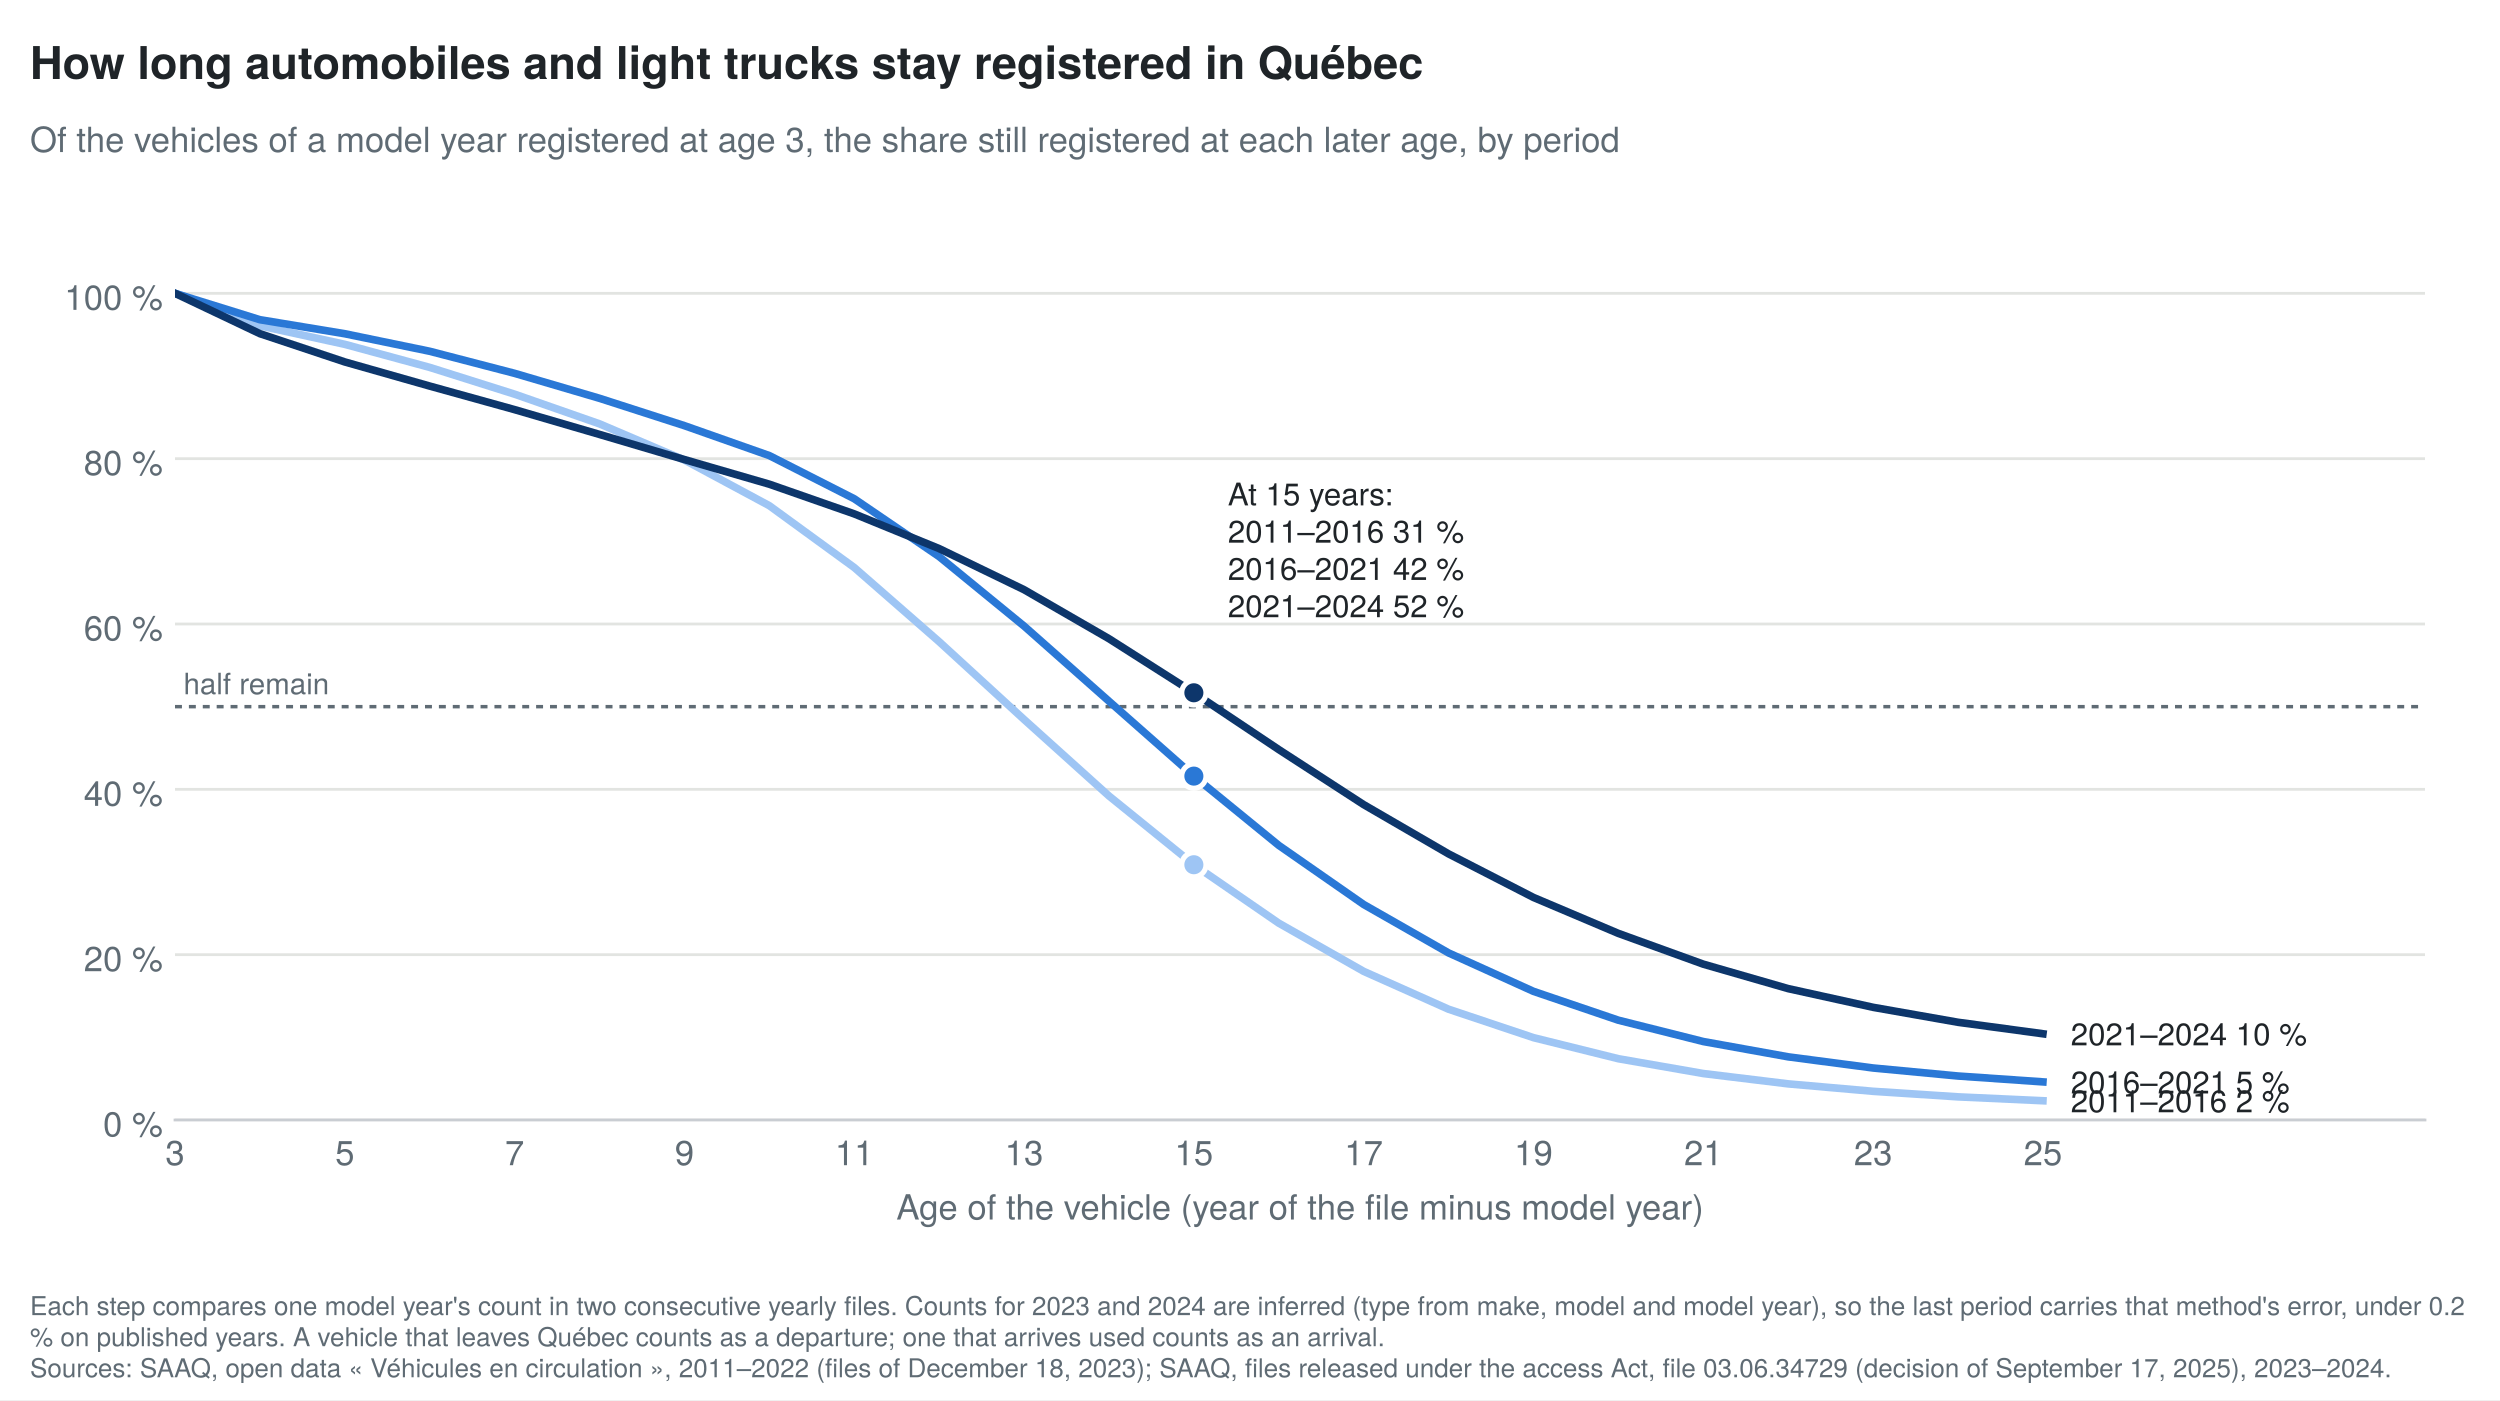
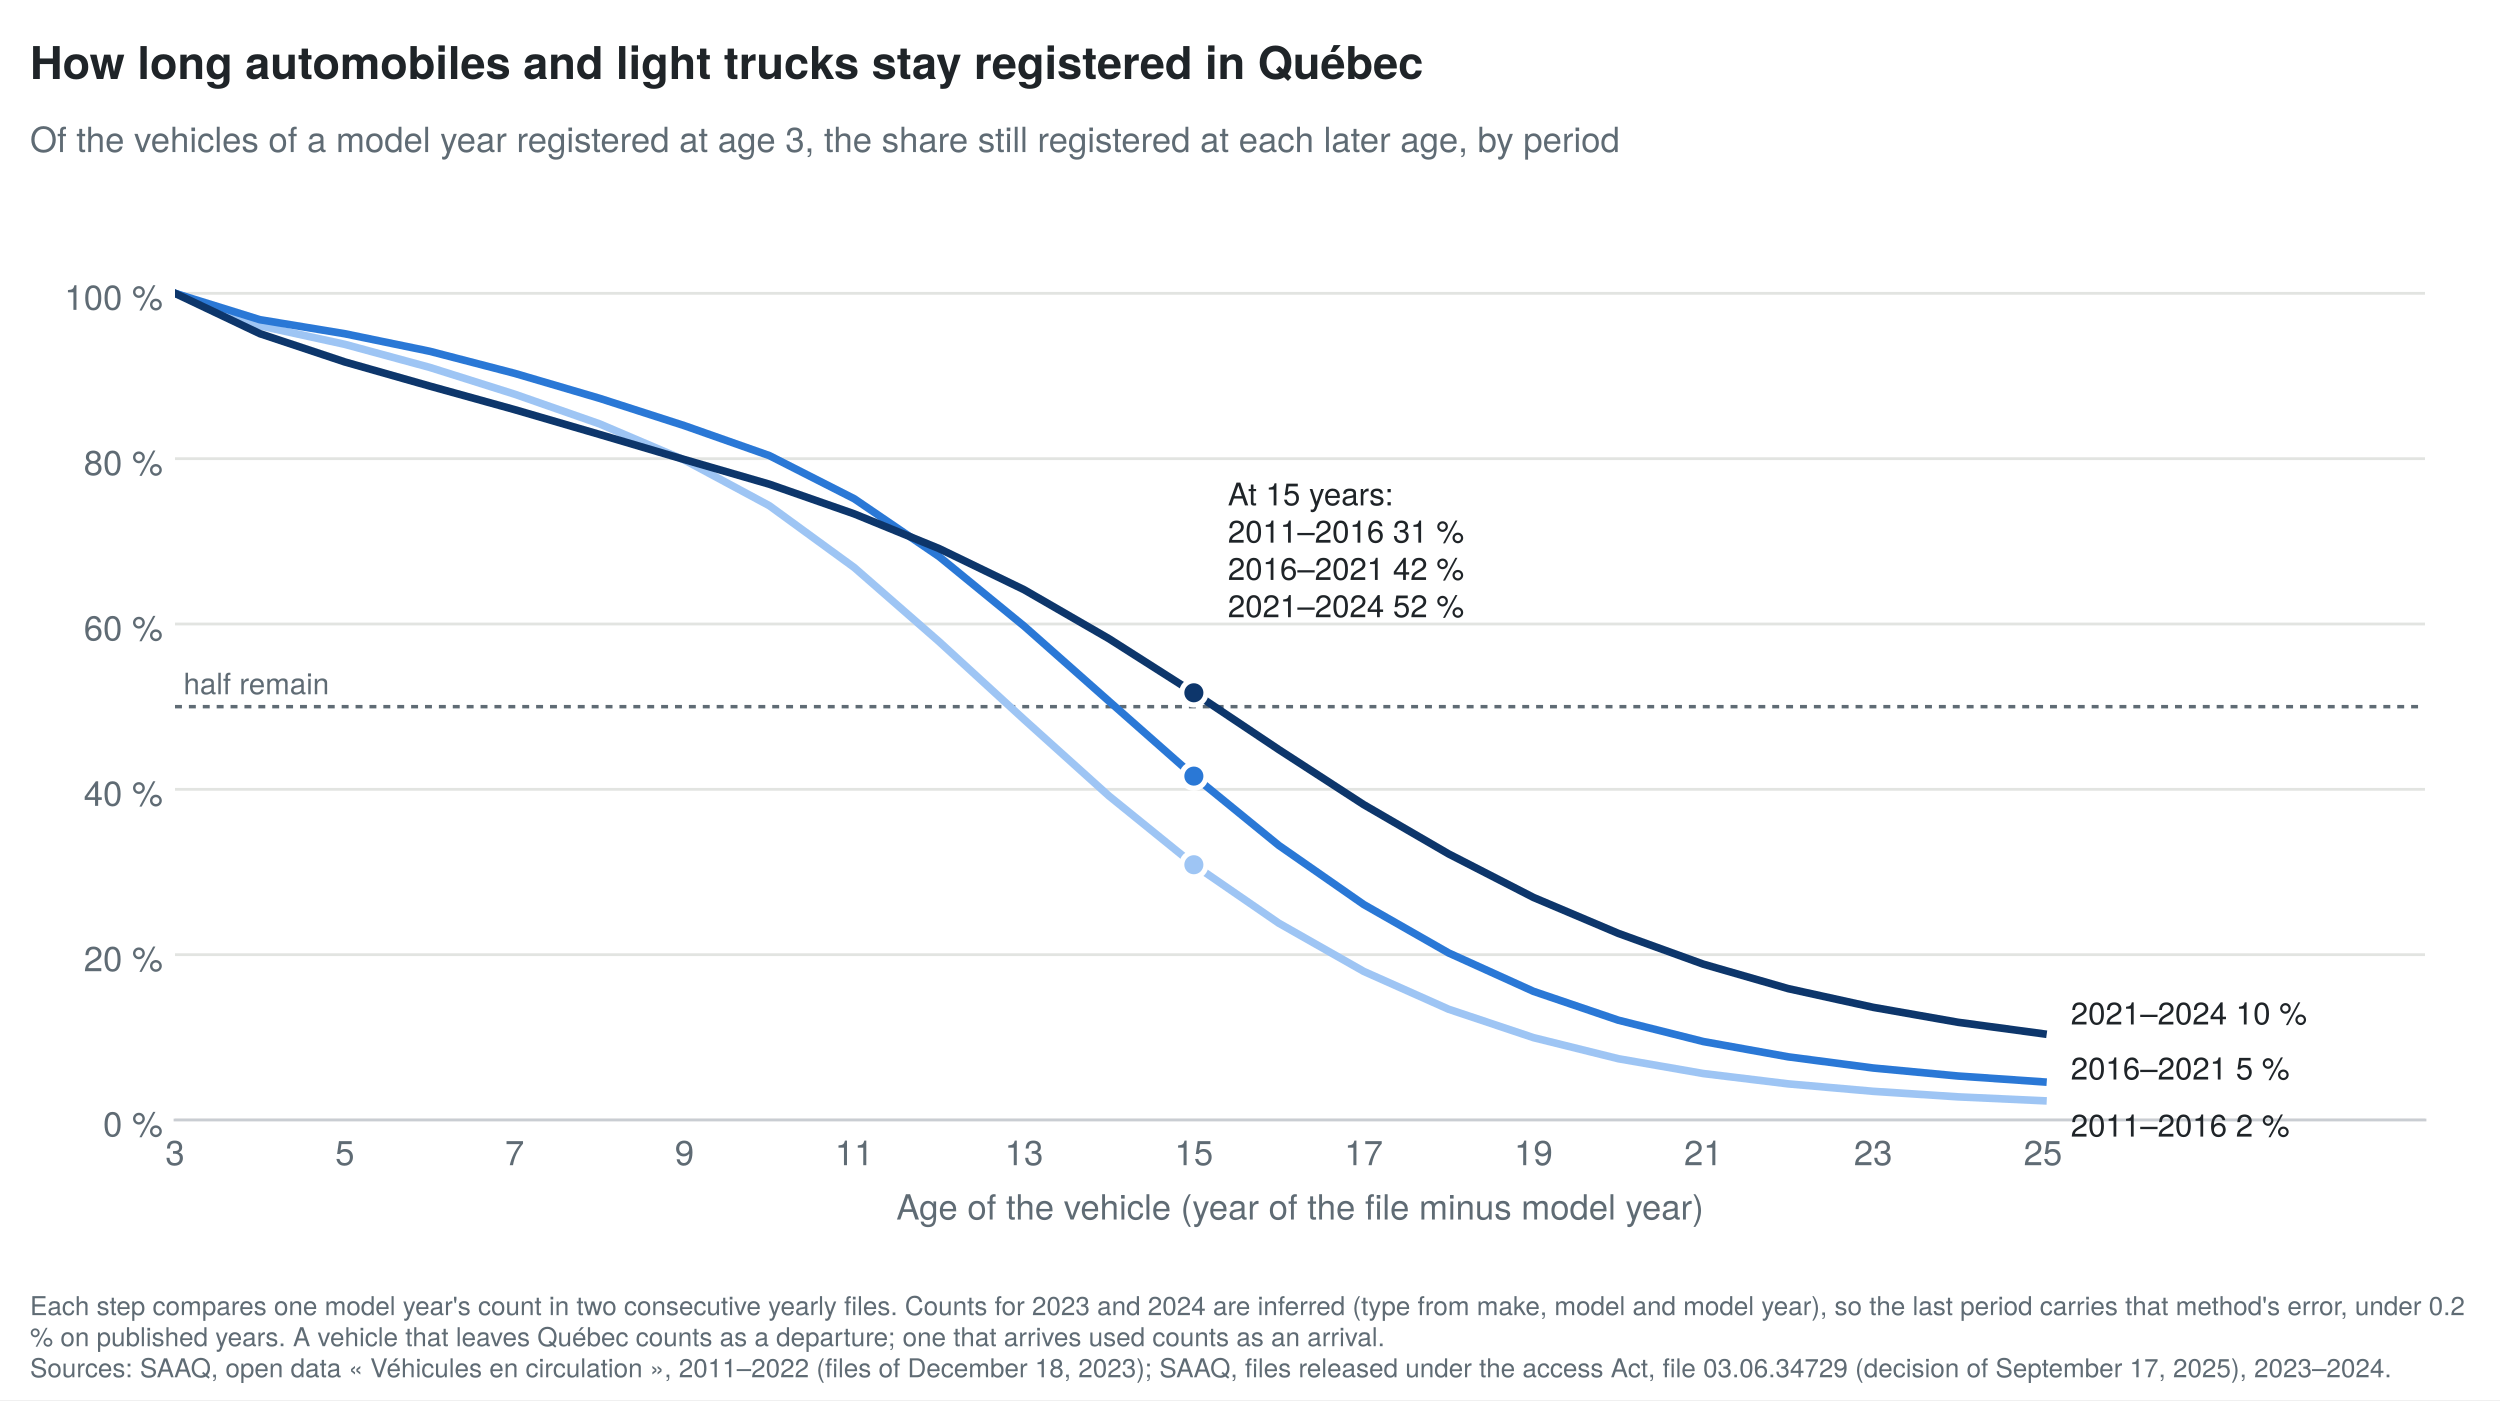
<svg xmlns="http://www.w3.org/2000/svg" xmlns:xlink="http://www.w3.org/1999/xlink" width="720pt" height="403.2pt" viewBox="0 0 720 403.2" version="1.1">
  <defs>
    <style type="text/css">*{stroke-linejoin: round; stroke-linecap: butt}</style>
  </defs>
  <g id="figure_1">
    <g id="patch_1">
      <path d="M 0 403.2  L 720 403.2  L 720 0  L 0 0  z " style="fill: #ffffff" />
    </g>
    <g id="axes_1">
      <g id="patch_2">
        <path d="M 50.4 322.56  L 698.4 322.56  L 698.4 72.576  L 50.4 72.576  z " style="fill: #ffffff" />
      </g>
      <g id="matplotlib.axis_1">
        <g id="xtick_1">
          <g id="line2d_1" />
          <g id="text_1">
            <text style="font-size: 10px; font-family: 'Helvetica Neue'; text-anchor: middle; fill: #5f6b74" x="50.4" y="335.58" transform="rotate(-0 50.4 335.58)">3</text>
          </g>
        </g>
        <g id="xtick_2">
          <g id="line2d_2" />
          <g id="text_2">
            <text style="font-size: 10px; font-family: 'Helvetica Neue'; text-anchor: middle; fill: #5f6b74" x="99.306" y="335.58" transform="rotate(-0 99.30566 335.58)">5</text>
          </g>
        </g>
        <g id="xtick_3">
          <g id="line2d_3" />
          <g id="text_3">
            <text style="font-size: 10px; font-family: 'Helvetica Neue'; text-anchor: middle; fill: #5f6b74" x="148.211" y="335.58" transform="rotate(-0 148.2113 335.58)">7</text>
          </g>
        </g>
        <g id="xtick_4">
          <g id="line2d_4" />
          <g id="text_4">
            <text style="font-size: 10px; font-family: 'Helvetica Neue'; text-anchor: middle; fill: #5f6b74" x="197.117" y="335.58" transform="rotate(-0 197.117 335.58)">9</text>
          </g>
        </g>
        <g id="xtick_5">
          <g id="line2d_5" />
          <g id="text_5">
            <text style="font-size: 10px; font-family: 'Helvetica Neue'; text-anchor: middle; fill: #5f6b74" x="246.023" y="335.58" transform="rotate(-0 246.0226 335.58)">11</text>
          </g>
        </g>
        <g id="xtick_6">
          <g id="line2d_6" />
          <g id="text_6">
            <text style="font-size: 10px; font-family: 'Helvetica Neue'; text-anchor: middle; fill: #5f6b74" x="294.928" y="335.58" transform="rotate(-0 294.9283 335.58)">13</text>
          </g>
        </g>
        <g id="xtick_7">
          <g id="line2d_7" />
          <g id="text_7">
            <text style="font-size: 10px; font-family: 'Helvetica Neue'; text-anchor: middle; fill: #5f6b74" x="343.834" y="335.58" transform="rotate(-0 343.834 335.58)">15</text>
          </g>
        </g>
        <g id="xtick_8">
          <g id="line2d_8" />
          <g id="text_8">
            <text style="font-size: 10px; font-family: 'Helvetica Neue'; text-anchor: middle; fill: #5f6b74" x="392.74" y="335.58" transform="rotate(-0 392.7396 335.58)">17</text>
          </g>
        </g>
        <g id="xtick_9">
          <g id="line2d_9" />
          <g id="text_9">
            <text style="font-size: 10px; font-family: 'Helvetica Neue'; text-anchor: middle; fill: #5f6b74" x="441.645" y="335.58" transform="rotate(-0 441.6453 335.58)">19</text>
          </g>
        </g>
        <g id="xtick_10">
          <g id="line2d_10" />
          <g id="text_10">
            <text style="font-size: 10px; font-family: 'Helvetica Neue'; text-anchor: middle; fill: #5f6b74" x="490.551" y="335.58" transform="rotate(-0 490.5509 335.58)">21</text>
          </g>
        </g>
        <g id="xtick_11">
          <g id="line2d_11" />
          <g id="text_11">
            <text style="font-size: 10px; font-family: 'Helvetica Neue'; text-anchor: middle; fill: #5f6b74" x="539.457" y="335.58" transform="rotate(-0 539.4566 335.58)">23</text>
          </g>
        </g>
        <g id="xtick_12">
          <g id="line2d_12" />
          <g id="text_12">
            <text style="font-size: 10px; font-family: 'Helvetica Neue'; text-anchor: middle; fill: #5f6b74" x="588.362" y="335.58" transform="rotate(-0 588.3623 335.58)">25</text>
          </g>
        </g>
        <g id="text_13">
          <text style="font-size: 10px; font-family: 'Helvetica Neue'; text-anchor: middle; fill: #5f6b74" x="374.4" y="351.23" transform="rotate(-0 374.4 351.23)">Age of the vehicle (year of the file minus model year)</text>
        </g>
      </g>
      <g id="matplotlib.axis_2">
        <g id="ytick_1">
          <g id="line2d_13">
-             <path d="M 50.4 322.56  L 698.4 322.56  " clip-path="url(#p28899efab5)" style="fill: none; stroke: #e2e4e1; stroke-width: 0.8; stroke-linecap: square" />
+             <path d="M 50.4 322.56  L 698.4 322.56  " clip-path="url(#p6d2e5546ee)" style="fill: none; stroke: #e2e4e1; stroke-width: 0.8; stroke-linecap: square" />
          </g>
          <g id="line2d_14" />
          <g id="text_14">
            <text style="font-size: 10px; font-family: 'Helvetica Neue'; text-anchor: end; fill: #5f6b74" x="46.9" y="327.32" transform="rotate(-0 46.9 327.32)">0 %</text>
          </g>
        </g>
        <g id="ytick_2">
          <g id="line2d_15">
-             <path d="M 50.4 274.944  L 698.4 274.944  " clip-path="url(#p28899efab5)" style="fill: none; stroke: #e2e4e1; stroke-width: 0.8; stroke-linecap: square" />
+             <path d="M 50.4 274.944  L 698.4 274.944  " clip-path="url(#p6d2e5546ee)" style="fill: none; stroke: #e2e4e1; stroke-width: 0.8; stroke-linecap: square" />
          </g>
          <g id="line2d_16" />
          <g id="text_15">
            <text style="font-size: 10px; font-family: 'Helvetica Neue'; text-anchor: end; fill: #5f6b74" x="46.9" y="279.704" transform="rotate(-0 46.9 279.704)">20 %</text>
          </g>
        </g>
        <g id="ytick_3">
          <g id="line2d_17">
-             <path d="M 50.4 227.328  L 698.4 227.328  " clip-path="url(#p28899efab5)" style="fill: none; stroke: #e2e4e1; stroke-width: 0.8; stroke-linecap: square" />
+             <path d="M 50.4 227.328  L 698.4 227.328  " clip-path="url(#p6d2e5546ee)" style="fill: none; stroke: #e2e4e1; stroke-width: 0.8; stroke-linecap: square" />
          </g>
          <g id="line2d_18" />
          <g id="text_16">
            <text style="font-size: 10px; font-family: 'Helvetica Neue'; text-anchor: end; fill: #5f6b74" x="46.9" y="232.088" transform="rotate(-0 46.9 232.088)">40 %</text>
          </g>
        </g>
        <g id="ytick_4">
          <g id="line2d_19">
-             <path d="M 50.4 179.712  L 698.4 179.712  " clip-path="url(#p28899efab5)" style="fill: none; stroke: #e2e4e1; stroke-width: 0.8; stroke-linecap: square" />
+             <path d="M 50.4 179.712  L 698.4 179.712  " clip-path="url(#p6d2e5546ee)" style="fill: none; stroke: #e2e4e1; stroke-width: 0.8; stroke-linecap: square" />
          </g>
          <g id="line2d_20" />
          <g id="text_17">
            <text style="font-size: 10px; font-family: 'Helvetica Neue'; text-anchor: end; fill: #5f6b74" x="46.9" y="184.472" transform="rotate(-0 46.9 184.472)">60 %</text>
          </g>
        </g>
        <g id="ytick_5">
          <g id="line2d_21">
-             <path d="M 50.4 132.096  L 698.4 132.096  " clip-path="url(#p28899efab5)" style="fill: none; stroke: #e2e4e1; stroke-width: 0.8; stroke-linecap: square" />
+             <path d="M 50.4 132.096  L 698.4 132.096  " clip-path="url(#p6d2e5546ee)" style="fill: none; stroke: #e2e4e1; stroke-width: 0.8; stroke-linecap: square" />
          </g>
          <g id="line2d_22" />
          <g id="text_18">
            <text style="font-size: 10px; font-family: 'Helvetica Neue'; text-anchor: end; fill: #5f6b74" x="46.9" y="136.856" transform="rotate(-0 46.9 136.856)">80 %</text>
          </g>
        </g>
        <g id="ytick_6">
          <g id="line2d_23">
-             <path d="M 50.4 84.48  L 698.4 84.48  " clip-path="url(#p28899efab5)" style="fill: none; stroke: #e2e4e1; stroke-width: 0.8; stroke-linecap: square" />
+             <path d="M 50.4 84.48  L 698.4 84.48  " clip-path="url(#p6d2e5546ee)" style="fill: none; stroke: #e2e4e1; stroke-width: 0.8; stroke-linecap: square" />
          </g>
          <g id="line2d_24" />
          <g id="text_19">
            <text style="font-size: 10px; font-family: 'Helvetica Neue'; text-anchor: end; fill: #5f6b74" x="46.9" y="89.24" transform="rotate(-0 46.9 89.24)">100 %</text>
          </g>
        </g>
      </g>
      <g id="line2d_25">
-         <path d="M 50.4 203.52  L 698.4 203.52  " clip-path="url(#p28899efab5)" style="fill: none; stroke-dasharray: 2,2; stroke-dashoffset: 0; stroke: #5f6b74" />
+         <path d="M 50.4 203.52  L 698.4 203.52  " clip-path="url(#p6d2e5546ee)" style="fill: none; stroke-dasharray: 2,2; stroke-dashoffset: 0; stroke: #5f6b74" />
      </g>
      <g id="line2d_26">
-         <path d="M 50.4 84.48  L 74.853 93.837  L 99.306 99.17  L 123.758 105.812  L 148.211 113.526  L 172.664 122.073  L 197.117 132.501  L 221.57 145.643  L 246.023 163.451  L 270.475 184.807  L 294.928 207.21  L 319.381 229.233  L 343.834 249.041  L 368.287 265.873  L 392.74 279.753  L 417.192 290.657  L 441.645 298.847  L 466.098 304.918  L 490.551 309.18  L 515.004 312.156  L 539.457 314.299  L 563.909 315.894  L 588.362 317.013  " clip-path="url(#p28899efab5)" style="fill: none; stroke: #9ec5f4; stroke-width: 2.2; stroke-linecap: square" />
+         <path d="M 50.4 84.48  L 74.853 93.837  L 99.306 99.17  L 123.758 105.812  L 148.211 113.526  L 172.664 122.073  L 197.117 132.501  L 221.57 145.643  L 246.023 163.451  L 270.475 184.807  L 294.928 207.21  L 319.381 229.233  L 343.834 249.041  L 368.287 265.873  L 392.74 279.753  L 417.192 290.657  L 441.645 298.847  L 466.098 304.918  L 490.551 309.18  L 515.004 312.156  L 539.457 314.299  L 563.909 315.894  L 588.362 317.013  " clip-path="url(#p6d2e5546ee)" style="fill: none; stroke: #9ec5f4; stroke-width: 2.2; stroke-linecap: square" />
      </g>
      <g id="line2d_27">
-         <path d="M 343.834 249.041  " clip-path="url(#p28899efab5)" style="fill: none; stroke: #9ec5f4; stroke-width: 1.5; stroke-linecap: square" />
+         <path d="M 343.834 249.041  " clip-path="url(#p6d2e5546ee)" style="fill: none; stroke: #9ec5f4; stroke-width: 1.5; stroke-linecap: square" />
        <defs>
-           <path id="me0cca227cb" d="M 0 3.5  C 0.928 3.5 1.819 3.131 2.475 2.475  C 3.131 1.819 3.5 0.928 3.5 0  C 3.5 -0.928 3.131 -1.819 2.475 -2.475  C 1.819 -3.131 0.928 -3.5 0 -3.5  C -0.928 -3.5 -1.819 -3.131 -2.475 -2.475  C -3.131 -1.819 -3.5 -0.928 -3.5 0  C -3.5 0.928 -3.131 1.819 -2.475 2.475  C -1.819 3.131 -0.928 3.5 0 3.5  z " style="stroke: #ffffff; stroke-width: 1.5" />
+           <path id="mf95b262f43" d="M 0 3.5  C 0.928 3.5 1.819 3.131 2.475 2.475  C 3.131 1.819 3.5 0.928 3.5 0  C 3.5 -0.928 3.131 -1.819 2.475 -2.475  C 1.819 -3.131 0.928 -3.5 0 -3.5  C -0.928 -3.5 -1.819 -3.131 -2.475 -2.475  C -3.131 -1.819 -3.5 -0.928 -3.5 0  C -3.5 0.928 -3.131 1.819 -2.475 2.475  C -1.819 3.131 -0.928 3.5 0 3.5  z " style="stroke: #ffffff; stroke-width: 1.5" />
        </defs>
-         <g clip-path="url(#p28899efab5)">
-           <use xlink:href="#me0cca227cb" x="343.834" y="249.041" style="fill: #9ec5f4; stroke: #ffffff; stroke-width: 1.5" />
+         <g clip-path="url(#p6d2e5546ee)">
+           <use xlink:href="#mf95b262f43" x="343.834" y="249.041" style="fill: #9ec5f4; stroke: #ffffff; stroke-width: 1.5" />
        </g>
      </g>
      <g id="line2d_28">
-         <path d="M 50.4 84.48  L 74.853 92.075  L 99.306 96.122  L 123.758 101.169  L 148.211 107.526  L 172.664 114.716  L 197.117 122.597  L 221.57 131.215  L 246.023 143.643  L 270.475 160.308  L 294.928 180.307  L 319.381 201.949  L 343.834 223.519  L 368.287 243.47  L 392.74 260.493  L 417.192 274.444  L 441.645 285.515  L 466.098 293.824  L 490.551 299.966  L 515.004 304.371  L 539.457 307.585  L 563.909 309.894  L 588.362 311.585  " clip-path="url(#p28899efab5)" style="fill: none; stroke: #2a78d6; stroke-width: 2.2; stroke-linecap: square" />
+         <path d="M 50.4 84.48  L 74.853 92.075  L 99.306 96.122  L 123.758 101.169  L 148.211 107.526  L 172.664 114.716  L 197.117 122.597  L 221.57 131.215  L 246.023 143.643  L 270.475 160.308  L 294.928 180.307  L 319.381 201.949  L 343.834 223.519  L 368.287 243.47  L 392.74 260.493  L 417.192 274.444  L 441.645 285.515  L 466.098 293.824  L 490.551 299.966  L 515.004 304.371  L 539.457 307.585  L 563.909 309.894  L 588.362 311.585  " clip-path="url(#p6d2e5546ee)" style="fill: none; stroke: #2a78d6; stroke-width: 2.2; stroke-linecap: square" />
      </g>
      <g id="line2d_29">
-         <path d="M 343.834 223.519  " clip-path="url(#p28899efab5)" style="fill: none; stroke: #2a78d6; stroke-width: 1.5; stroke-linecap: square" />
+         <path d="M 343.834 223.519  " clip-path="url(#p6d2e5546ee)" style="fill: none; stroke: #2a78d6; stroke-width: 1.5; stroke-linecap: square" />
        <defs>
-           <path id="m4956186d9c" d="M 0 3.5  C 0.928 3.5 1.819 3.131 2.475 2.475  C 3.131 1.819 3.5 0.928 3.5 0  C 3.5 -0.928 3.131 -1.819 2.475 -2.475  C 1.819 -3.131 0.928 -3.5 0 -3.5  C -0.928 -3.5 -1.819 -3.131 -2.475 -2.475  C -3.131 -1.819 -3.5 -0.928 -3.5 0  C -3.5 0.928 -3.131 1.819 -2.475 2.475  C -1.819 3.131 -0.928 3.5 0 3.5  z " style="stroke: #ffffff; stroke-width: 1.5" />
+           <path id="mb6bacc2583" d="M 0 3.5  C 0.928 3.5 1.819 3.131 2.475 2.475  C 3.131 1.819 3.5 0.928 3.5 0  C 3.5 -0.928 3.131 -1.819 2.475 -2.475  C 1.819 -3.131 0.928 -3.5 0 -3.5  C -0.928 -3.5 -1.819 -3.131 -2.475 -2.475  C -3.131 -1.819 -3.5 -0.928 -3.5 0  C -3.5 0.928 -3.131 1.819 -2.475 2.475  C -1.819 3.131 -0.928 3.5 0 3.5  z " style="stroke: #ffffff; stroke-width: 1.5" />
        </defs>
-         <g clip-path="url(#p28899efab5)">
-           <use xlink:href="#m4956186d9c" x="343.834" y="223.519" style="fill: #2a78d6; stroke: #ffffff; stroke-width: 1.5" />
+         <g clip-path="url(#p6d2e5546ee)">
+           <use xlink:href="#mb6bacc2583" x="343.834" y="223.519" style="fill: #2a78d6; stroke: #ffffff; stroke-width: 1.5" />
        </g>
      </g>
      <g id="line2d_30">
-         <path d="M 50.4 84.48  L 74.853 96.098  L 99.306 104.241  L 123.758 111.193  L 148.211 117.978  L 172.664 125.12  L 197.117 132.358  L 221.57 139.453  L 246.023 148  L 270.475 157.999  L 294.928 169.832  L 319.381 183.95  L 343.834 199.52  L 368.287 215.876  L 392.74 231.732  L 417.192 245.922  L 441.645 258.469  L 466.098 268.825  L 490.551 277.682  L 515.004 284.729  L 539.457 290.11  L 563.909 294.419  L 588.362 297.728  " clip-path="url(#p28899efab5)" style="fill: none; stroke: #0d366b; stroke-width: 2.2; stroke-linecap: square" />
+         <path d="M 50.4 84.48  L 74.853 96.098  L 99.306 104.241  L 123.758 111.193  L 148.211 117.978  L 172.664 125.12  L 197.117 132.358  L 221.57 139.453  L 246.023 148  L 270.475 157.999  L 294.928 169.832  L 319.381 183.95  L 343.834 199.52  L 368.287 215.876  L 392.74 231.732  L 417.192 245.922  L 441.645 258.469  L 466.098 268.825  L 490.551 277.682  L 515.004 284.729  L 539.457 290.11  L 563.909 294.419  L 588.362 297.728  " clip-path="url(#p6d2e5546ee)" style="fill: none; stroke: #0d366b; stroke-width: 2.2; stroke-linecap: square" />
      </g>
      <g id="line2d_31">
-         <path d="M 343.834 199.52  " clip-path="url(#p28899efab5)" style="fill: none; stroke: #0d366b; stroke-width: 1.5; stroke-linecap: square" />
+         <path d="M 343.834 199.52  " clip-path="url(#p6d2e5546ee)" style="fill: none; stroke: #0d366b; stroke-width: 1.5; stroke-linecap: square" />
        <defs>
-           <path id="m6d6ded0ca9" d="M 0 3.5  C 0.928 3.5 1.819 3.131 2.475 2.475  C 3.131 1.819 3.5 0.928 3.5 0  C 3.5 -0.928 3.131 -1.819 2.475 -2.475  C 1.819 -3.131 0.928 -3.5 0 -3.5  C -0.928 -3.5 -1.819 -3.131 -2.475 -2.475  C -3.131 -1.819 -3.5 -0.928 -3.5 0  C -3.5 0.928 -3.131 1.819 -2.475 2.475  C -1.819 3.131 -0.928 3.5 0 3.5  z " style="stroke: #ffffff; stroke-width: 1.5" />
+           <path id="mf762fadc7c" d="M 0 3.5  C 0.928 3.5 1.819 3.131 2.475 2.475  C 3.131 1.819 3.5 0.928 3.5 0  C 3.5 -0.928 3.131 -1.819 2.475 -2.475  C 1.819 -3.131 0.928 -3.5 0 -3.5  C -0.928 -3.5 -1.819 -3.131 -2.475 -2.475  C -3.131 -1.819 -3.5 -0.928 -3.5 0  C -3.5 0.928 -3.131 1.819 -2.475 2.475  C -1.819 3.131 -0.928 3.5 0 3.5  z " style="stroke: #ffffff; stroke-width: 1.5" />
        </defs>
-         <g clip-path="url(#p28899efab5)">
-           <use xlink:href="#m6d6ded0ca9" x="343.834" y="199.52" style="fill: #0d366b; stroke: #ffffff; stroke-width: 1.5" />
+         <g clip-path="url(#p6d2e5546ee)">
+           <use xlink:href="#mf762fadc7c" x="343.834" y="199.52" style="fill: #0d366b; stroke: #ffffff; stroke-width: 1.5" />
        </g>
      </g>
      <g id="patch_3">
        <path d="M 50.4 322.56  L 698.4 322.56  " style="fill: none; stroke: #c9cdd2; stroke-width: 0.8; stroke-linejoin: miter; stroke-linecap: square" />
      </g>
      <g id="text_20">
        <text style="font-size: 8.5px; font-family: 'Helvetica Neue'; text-anchor: start; fill: #5f6b74" x="52.845" y="199.949" transform="rotate(-0 52.84528 199.9488)">half remain</text>
      </g>
      <g id="text_21">
-         <text style="font-size: 9px; font-family: 'Helvetica Neue'; text-anchor: start; fill: #1f2428" x="596.362" y="320.338" transform="rotate(-0 596.3623 320.3382)">2011–2016  2 %</text>
+         <text style="font-size: 9px; font-family: 'Helvetica Neue'; text-anchor: start; fill: #1f2428" x="596.362" y="327.338" transform="rotate(-0 596.3623 327.3382)">2011–2016  2 %</text>
      </g>
      <g id="text_22">
-         <text style="font-size: 9px; font-family: 'Helvetica Neue'; text-anchor: start; fill: #1f2428" x="596.362" y="314.91" transform="rotate(-0 596.3623 314.91)">2016–2021  5 %</text>
+         <text style="font-size: 9px; font-family: 'Helvetica Neue'; text-anchor: start; fill: #1f2428" x="596.362" y="310.91" transform="rotate(-0 596.3623 310.91)">2016–2021  5 %</text>
      </g>
      <g id="text_23">
-         <text style="font-size: 9px; font-family: 'Helvetica Neue'; text-anchor: start; fill: #1f2428" x="596.362" y="301.054" transform="rotate(-0 596.3623 301.0538)">2021–2024  10 %</text>
+         <text style="font-size: 9px; font-family: 'Helvetica Neue'; text-anchor: start; fill: #1f2428" x="596.362" y="295.054" transform="rotate(-0 596.3623 295.0538)">2021–2024  10 %</text>
      </g>
      <g id="text_24">
        <text style="font-size: 9px; font-family: 'Helvetica Neue'; fill: #1f2428" transform="translate(353.6151 145.5516)">At 15 years:</text>
        <text style="font-size: 9px; font-family: 'Helvetica Neue'; fill: #1f2428" transform="translate(353.6151 156.2886)">2011–2016  31 %</text>
        <text style="font-size: 9px; font-family: 'Helvetica Neue'; fill: #1f2428" transform="translate(353.6151 167.0256)">2016–2021  42 %</text>
        <text style="font-size: 9px; font-family: 'Helvetica Neue'; fill: #1f2428" transform="translate(353.6151 177.7626)">2021–2024  52 %</text>
      </g>
    </g>
    <g id="text_25">
      <text style="font-weight: 700; font-size: 13px; font-family: 'Helvetica Neue'; text-anchor: start; fill: #1f2428" x="8.64" y="22.755" transform="rotate(-0 8.64 22.755)">How long automobiles and light trucks stay registered in Québec</text>
    </g>
    <g id="text_26">
      <text style="font-size: 10px; font-family: 'Helvetica Neue'; text-anchor: start; fill: #5f6b74" x="8.64" y="43.792" transform="rotate(-0 8.64 43.792)">Of the vehicles of a model year registered at age 3, the share still registered at each later age, by period</text>
    </g>
    <g id="text_27">
      <text style="font-size: 7.5px; font-family: 'Helvetica Neue'; fill: #5f6b74" transform="translate(8.64 378.7641)">Each step compares one model year's count in two consecutive yearly files. Counts for 2023 and 2024 are inferred (type from make, model and model year), so the last period carries that method's error, under 0.2</text>
      <text style="font-size: 7.5px; font-family: 'Helvetica Neue'; fill: #5f6b74" transform="translate(8.64 387.7116)">% on published years. A vehicle that leaves Québec counts as a departure; one that arrives used counts as an arrival.</text>
      <text style="font-size: 7.5px; font-family: 'Helvetica Neue'; fill: #5f6b74" transform="translate(8.64 396.6591)">Sources: SAAQ, open data « Véhicules en circulation », 2011–2022 (files of December 18, 2023); SAAQ, files released under the access Act, file 03.06.34729 (decision of September 17, 2025), 2023–2024.</text>
    </g>
  </g>
  <defs>
-     <clipPath id="p28899efab5">
+     <clipPath id="p6d2e5546ee">
      <rect x="50.4" y="72.576" width="648" height="249.984" />
    </clipPath>
  </defs>
</svg>
